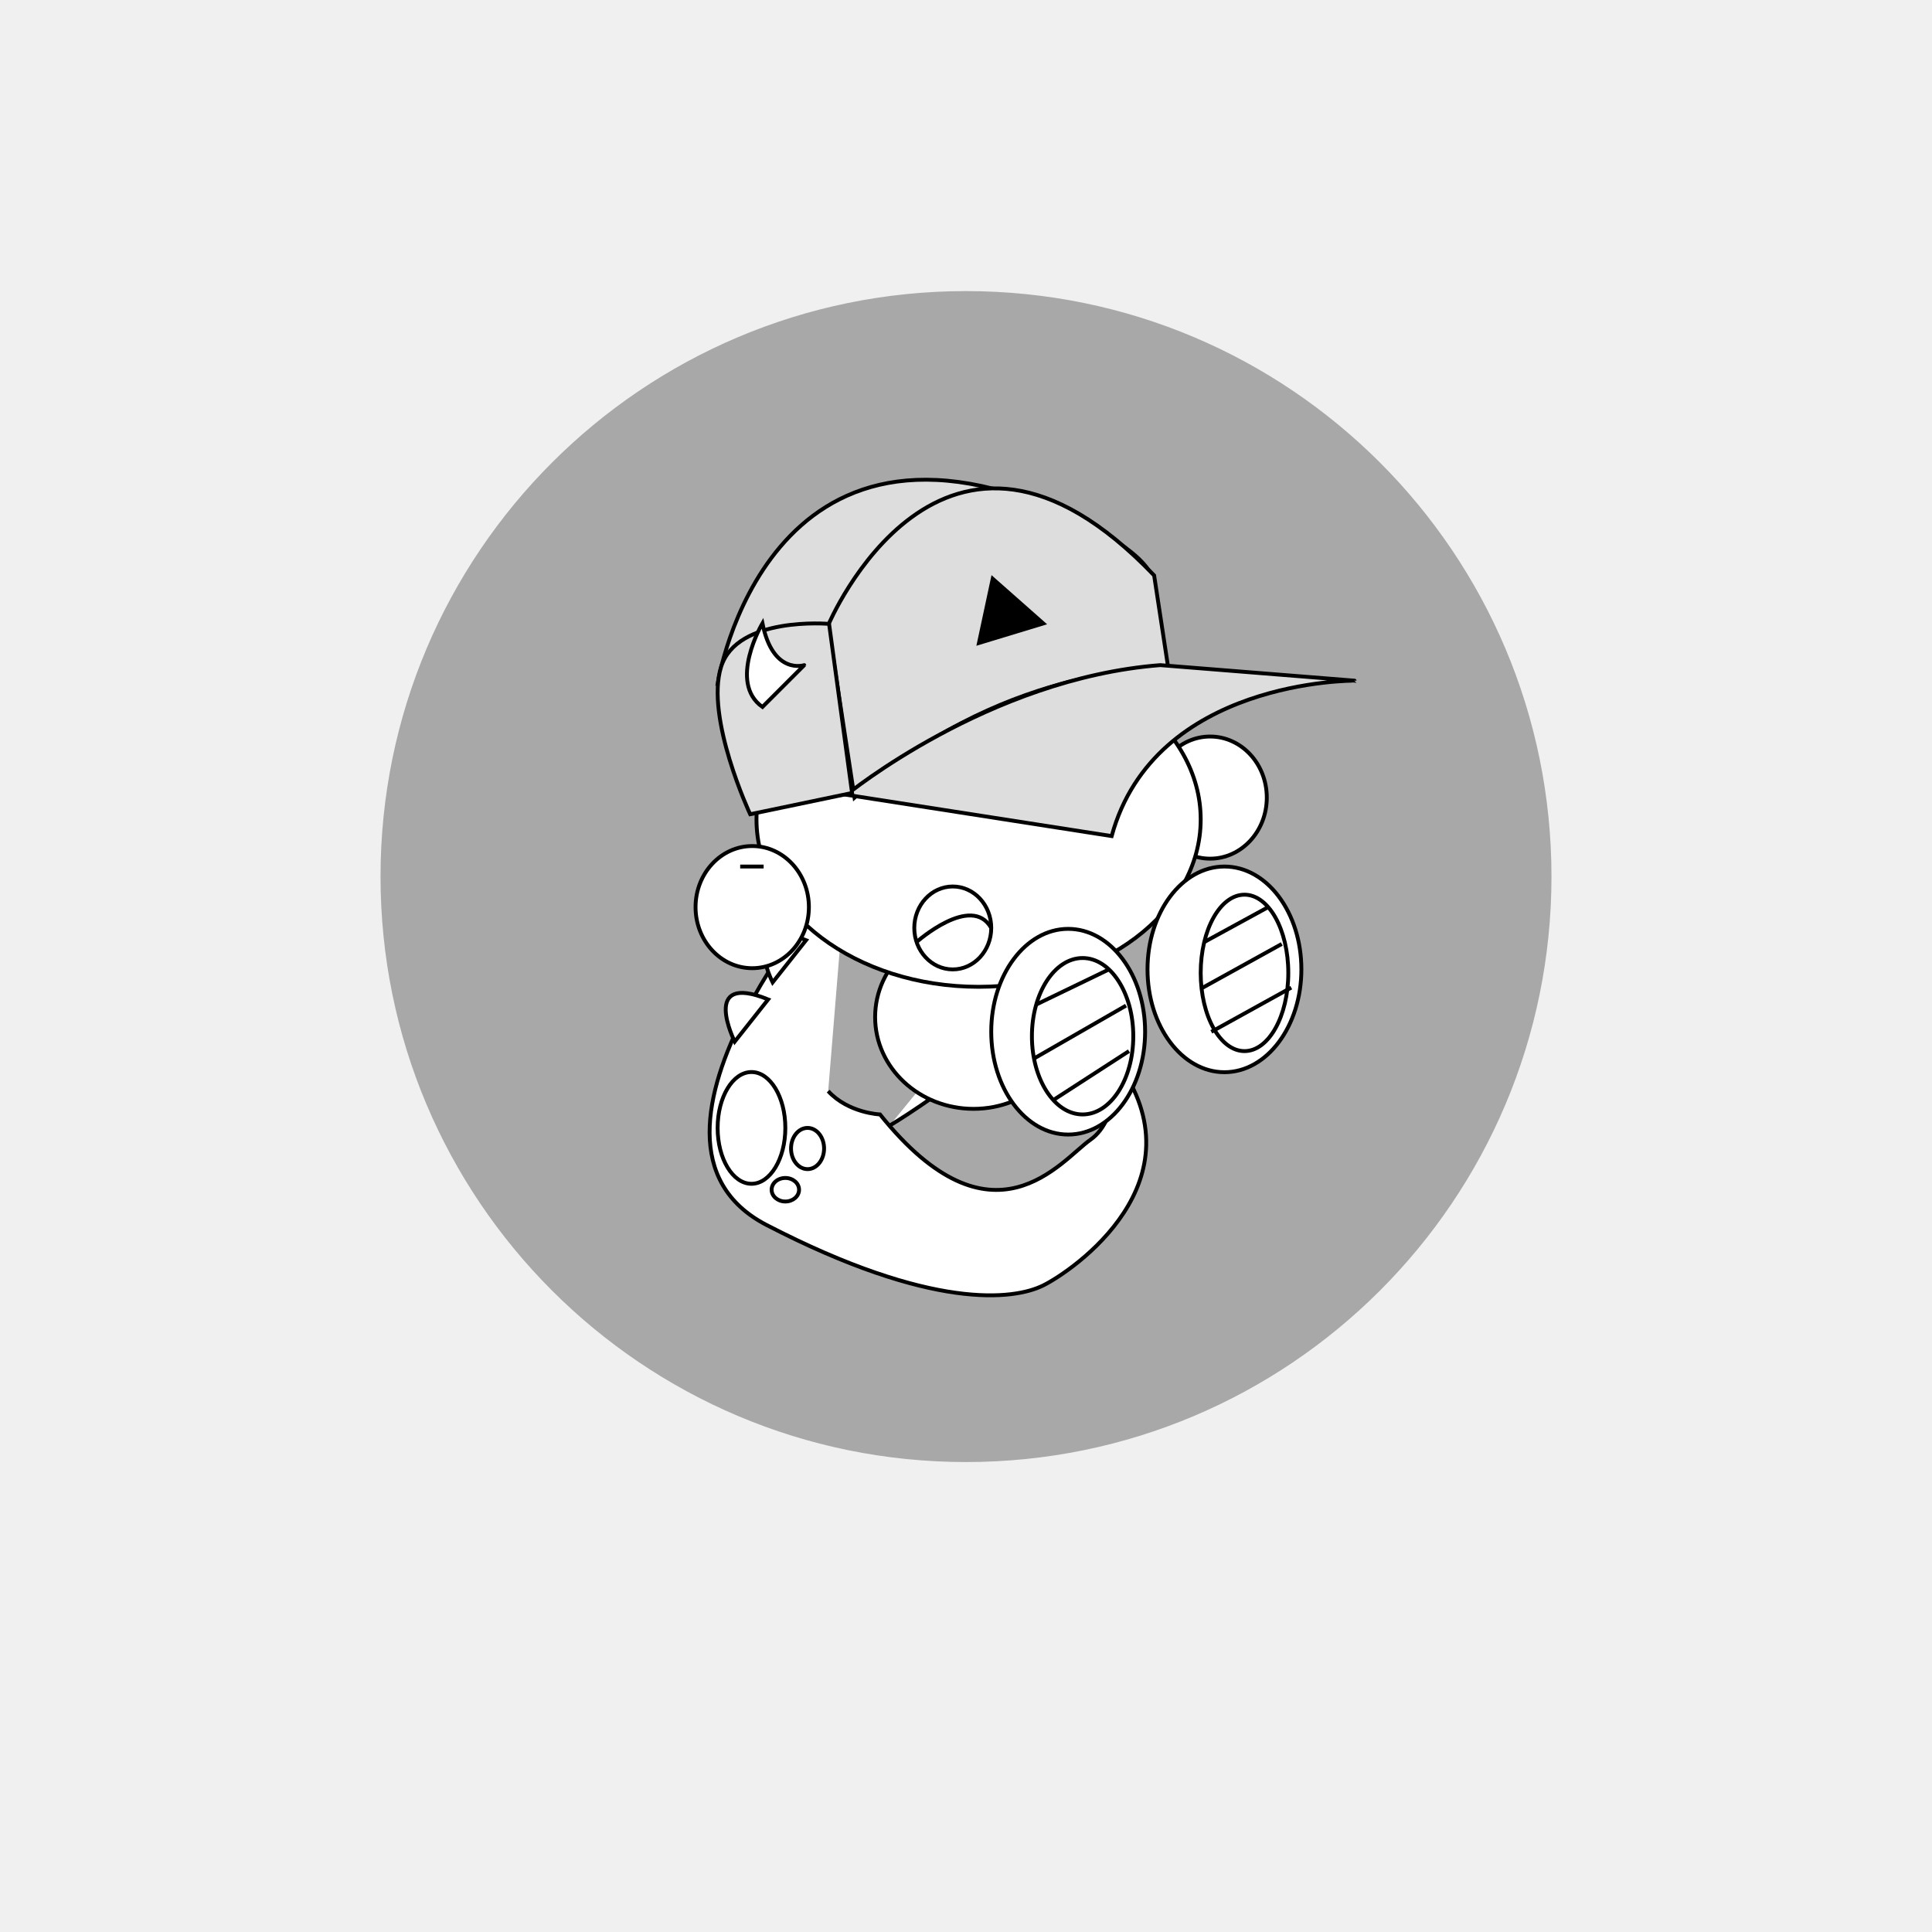
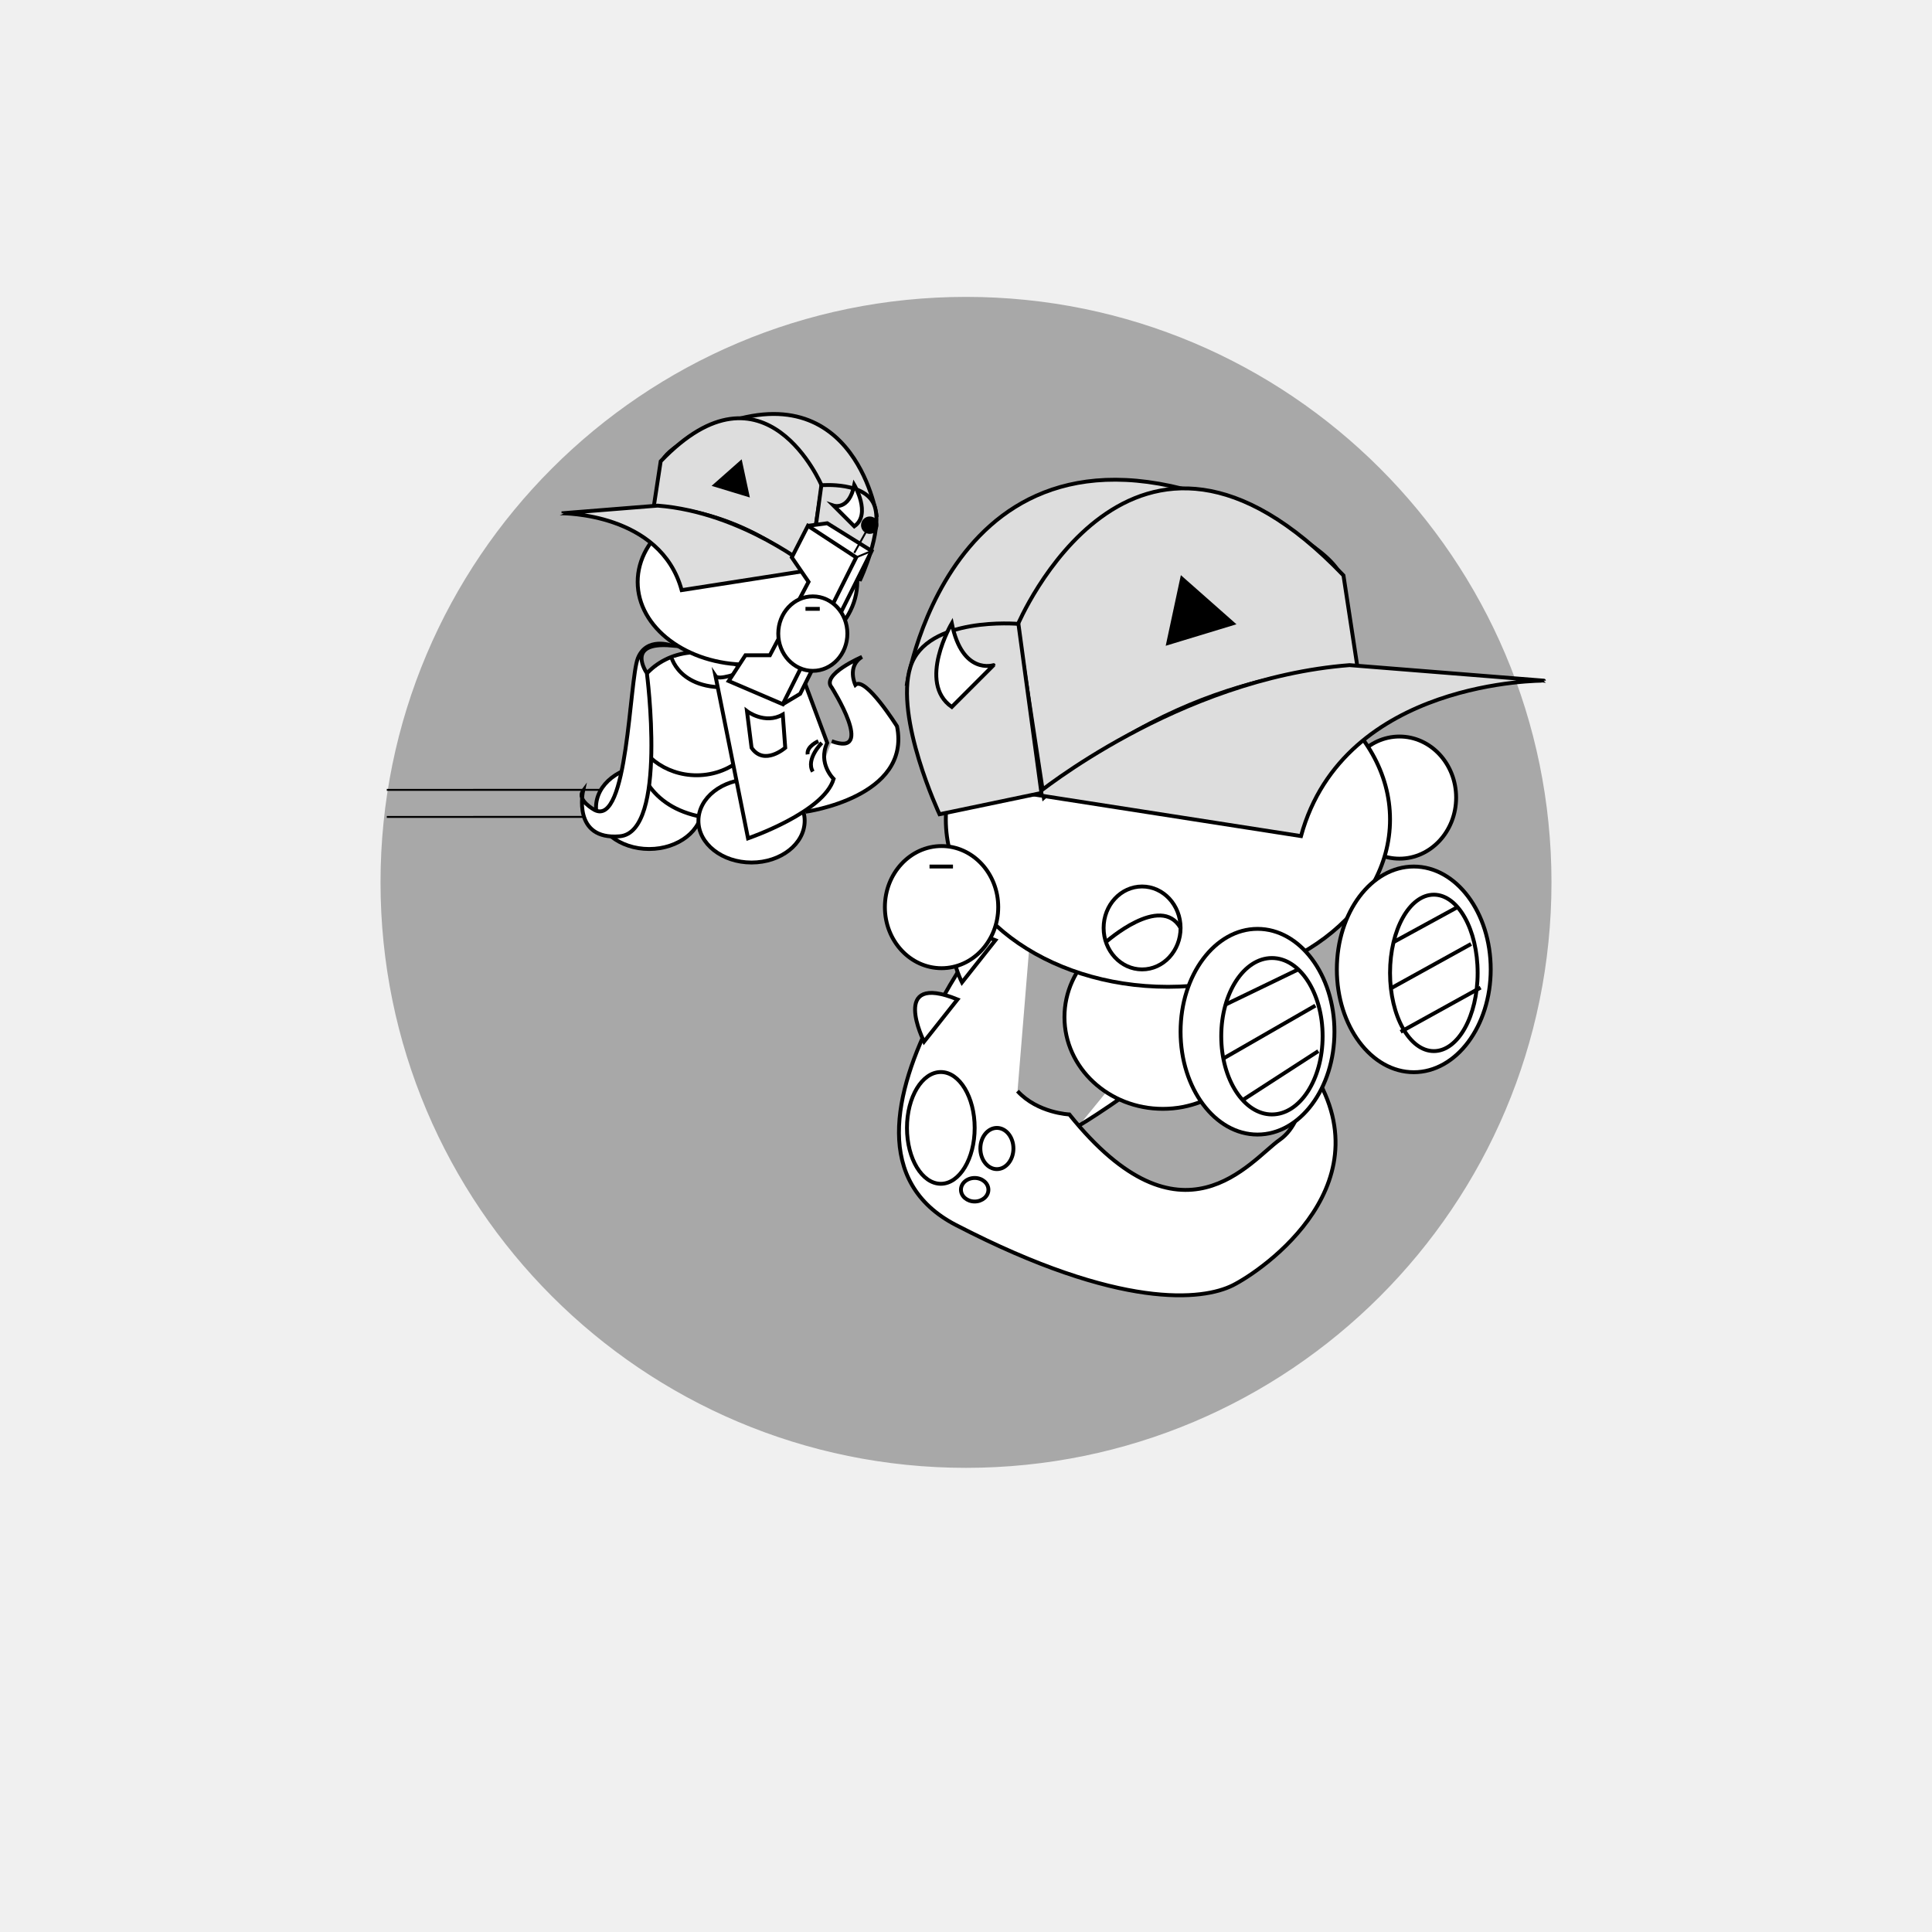
- <svg xmlns="http://www.w3.org/2000/svg" version="1.1" id="Layer_2" x="0px" y="0px" viewBox="0 0 1000 1000" style="enable-background:new 0 0 1000 1000;" xml:space="preserve">
-   <style type="text/css">
- 
- 	.st0{fill:#FFFFFF;stroke:#000000;stroke-miterlimit:10;}
- 	.st1{fill:#FFFFFF;stroke:#000000;stroke-width:2;stroke-miterlimit:10;}
- 	.st2{display:none;fill:#FFFFFF;stroke:#000000;stroke-miterlimit:10;}
- 	.st3{fill:#484FAA;stroke:#FFFFFF;stroke-width:5;stroke-miterlimit:10;}
- 	.st4{display:inline;fill:none;stroke:#000000;stroke-width:9;stroke-miterlimit:10;}
- 	.st5{display:inline;fill:#7F9E3D;stroke:#000000;stroke-width:3;stroke-miterlimit:10;}
- 	.st6{display:none;fill:#FFFFFF;stroke:#000000;stroke-width:3;stroke-miterlimit:10;}
- 	.st7{display:inline;fill:none;stroke:#000000;stroke-width:4;stroke-miterlimit:10;}
- 	.st8{display:inline;fill:#FFFFFF;stroke:#000000;stroke-width:5;stroke-miterlimit:10;}
- 	.st9{opacity:0.3;stroke:#000000;stroke-miterlimit:10;enable-background:new    ;}
- 	.st10{display:inline;fill:#CACAEF;stroke:#000000;stroke-miterlimit:10;}
- 	.st11{font-family:'MyriadPro-Regular';}
- 	.st12{display:none;fill:#FFFFFF;stroke:#000000;stroke-width:2;stroke-miterlimit:10;}
- 	.st13{display:inline;fill:none;stroke:#000000;stroke-width:3;stroke-miterlimit:10;}
- 	.st14{display:none;enable-background:new    ;}
- 	.st15{display:inline;fill:#FFFFFF;stroke:#000000;stroke-width:4;stroke-miterlimit:10;}
- 	.st16{fill:none;stroke:#000000;stroke-width:3;stroke-miterlimit:10;}
- 	.st17{display:inline;}
- 	.st18{display:none;opacity:0.3;stroke:#000000;stroke-miterlimit:10;enable-background:new    ;}
- 	.st19{display:none;fill:#7F9E3D;stroke:#000000;stroke-width:3;stroke-miterlimit:10;}
- 	.st20{display:inline;fill:#FFFFFF;stroke:#000000;stroke-width:3;stroke-miterlimit:10;}
- 	.st21{display:none;fill:#E4E4EF;stroke:#000000;stroke-width:2;stroke-miterlimit:10;}
- 	.st22{fill:none;stroke:#000000;stroke-width:2;stroke-miterlimit:10;}
- 	.st23{font-size:72;}
- 	.st24{fill:#DDDDDD;stroke:#000000;stroke-width:2;stroke-miterlimit:10;}
- 	.st25{display:none;}
- 	.st26{fill:#FFFFFF;stroke:#000000;stroke-width:3;stroke-miterlimit:10;}
- 	.st27{display:none;fill:#FF0000;stroke:#000000;stroke-miterlimit:10;}
- 	.st28{stroke:#000000;stroke-width:2;stroke-miterlimit:10;}
- 
- </style>
-   <circle class="st9" cx="500" cy="453.711" r="302.542" />
-   <circle class="st18" cx="500" cy="456.711" r="302.542" />
-   <g id="Layer_x5F_1" class="st25">
-     <path class="st15" d="M444.525,594.475c0,6.627-5.373,12-12,12H331.102c-6.627,0-12-5.373-12-12V348.983c0-6.627,5.373-12,12-12   h101.424c6.627,0,12,5.373,12,12L444.525,594.475L444.525,594.475z" />
-     <path class="st15" d="M656.459,594.475c0,6.627-5.37,12-12,12H543.034c-6.627,0-12-5.373-12-12V348.983c0-6.627,5.373-12,12-12   h101.425c6.63,0,12,5.373,12,12V594.475z" />
-     <path class="st15" d="M569.949,515.729c0,6.627-5.373,12-12,12H456.525c-6.627,0-12-5.373-12-12V270.237c0-6.627,5.373-12,12-12   h101.424c6.627,0,12,5.373,12,12V515.729z" />
-     <path class="st8" d="M723.729,521.115c0,13.262-10.744,24-24,24H300.271c-13.255,0-24-10.738-24-24V318.272   c0-13.254,10.745-24,24-24h399.457c13.256,0,24,10.746,24,24L723.729,521.115L723.729,521.115z" />
-     <path class="st20" d="M686.174,483.658c0,13.262-10.744,24-24,24H333.898c-13.255,0-24-10.738-24-24V350.308   c0-13.254,10.745-24,24-24h328.272c13.256,0,24,10.746,24,24L686.174,483.658L686.174,483.658z" />
-     <path id="vecmap" class="st4" d="M348.052,427.712c0,31.853,20.468,57.628,45.763,57.628" />
-     <path id="vecmap_1_" class="st7" d="M584.477,549.115c0,44.973,39.42,81.355,88.135,81.355" />
-     <path id="vecmap_2_" class="st7" d="M412.609,545.115c0,44.973-39.42,81.355-88.135,81.355" />
-     <g class="st17">
-       <line id="vecmap_3_" class="st16" x1="317.407" y1="356.645" x2="678.427" y2="356.645" />
+ <svg xmlns="http://www.w3.org/2000/svg" version="1.1" id="Layer_2" x="0px" y="0px" viewBox="0 0 1000 1000" enable-background="new 0 0 1000 1000" xml:space="preserve">
+   <circle display="none" opacity="0.3" stroke="#000000" stroke-miterlimit="10" enable-background="new    " cx="500" cy="453.711" r="302.542" />
+   <circle opacity="0.3" stroke="#000000" stroke-miterlimit="10" enable-background="new    " cx="500" cy="456.711" r="302.542" />
+   <g id="Layer_x5F_1" display="none">
+     <path display="inline" fill="#FFFFFF" stroke="#000000" stroke-width="4" stroke-miterlimit="10" d="M444.525,594.475   c0,6.627-5.373,12-12,12H331.102c-6.627,0-12-5.373-12-12V348.983c0-6.627,5.373-12,12-12h101.424c6.627,0,12,5.373,12,12   L444.525,594.475L444.525,594.475z" />
+     <path display="inline" fill="#FFFFFF" stroke="#000000" stroke-width="4" stroke-miterlimit="10" d="M656.459,594.475   c0,6.627-5.369,12-12,12H543.034c-6.627,0-12-5.373-12-12V348.983c0-6.627,5.373-12,12-12h101.425c6.631,0,12,5.373,12,12V594.475z   " />
+     <path display="inline" fill="#FFFFFF" stroke="#000000" stroke-width="4" stroke-miterlimit="10" d="M569.949,515.729   c0,6.627-5.373,12-12,12H456.525c-6.627,0-12-5.373-12-12V270.237c0-6.627,5.373-12,12-12h101.424c6.627,0,12,5.373,12,12V515.729z   " />
+     <path display="inline" fill="#FFFFFF" stroke="#000000" stroke-width="5" stroke-miterlimit="10" d="M723.729,521.115   c0,13.263-10.744,24-24,24H300.271c-13.255,0-24-10.737-24-24V318.272c0-13.254,10.745-24,24-24h399.457c13.256,0,24,10.746,24,24   L723.729,521.115L723.729,521.115z" />
+     <path display="inline" fill="#FFFFFF" stroke="#000000" stroke-width="3" stroke-miterlimit="10" d="M686.175,483.657   c0,13.263-10.744,24-24,24H333.898c-13.255,0-24-10.737-24-24v-133.35c0-13.254,10.745-24,24-24h328.272c13.256,0,24,10.746,24,24   L686.175,483.657L686.175,483.657z" />
+     <path id="vecmap" display="inline" fill="none" stroke="#000000" stroke-width="9" stroke-miterlimit="10" d="M348.052,427.712   c0,31.853,20.468,57.628,45.763,57.628" />
+     <path id="vecmap_1_" display="inline" fill="none" stroke="#000000" stroke-width="4" stroke-miterlimit="10" d="M584.477,549.115   c0,44.974,39.42,81.355,88.135,81.355" />
+     <path id="vecmap_2_" display="inline" fill="none" stroke="#000000" stroke-width="4" stroke-miterlimit="10" d="M412.609,545.115   c0,44.974-39.42,81.355-88.135,81.355" />
+     <g display="inline">
+       <line id="vecmap_3_" fill="none" stroke="#000000" stroke-width="3" stroke-miterlimit="10" x1="317.407" y1="356.645" x2="678.427" y2="356.645" />
    </g>
-     <g class="st17">
-       <line id="vecmap_4_" class="st16" x1="368.543" y1="365.119" x2="368.543" y2="497.322" />
+     <g display="inline">
+       <line id="vecmap_4_" fill="none" stroke="#000000" stroke-width="3" stroke-miterlimit="10" x1="368.543" y1="365.119" x2="368.543" y2="497.322" />
    </g>
-     <g class="st17">
-       <line id="vecmap_5_" class="st16" x1="637.716" y1="365.119" x2="637.716" y2="497.322" />
+     <g display="inline">
+       <line id="vecmap_5_" fill="none" stroke="#000000" stroke-width="3" stroke-miterlimit="10" x1="637.717" y1="365.119" x2="637.717" y2="497.322" />
    </g>
-     <g class="st17">
-       <rect id="vecmaprec" x="317.407" y="385.323" class="st26" width="355.205" height="80" />
+     <g display="inline">
+       <rect id="vecmaprec" x="317.407" y="385.323" fill="#FFFFFF" stroke="#000000" stroke-width="3" stroke-miterlimit="10" width="355.205" height="80" />
    </g>
-     <g class="st17">
-       <line class="st16" x1="317.407" y1="465.323" x2="672.611" y2="465.323" />
+     <g display="inline">
+       <line fill="none" stroke="#000000" stroke-width="3" stroke-miterlimit="10" x1="317.407" y1="465.323" x2="672.611" y2="465.323" />
    </g>
  </g>
-   <text transform="matrix(1 0 0 1 461.9832 703.8977)" class="st14 st11 st23">3X</text>
-   <path class="st0" d="M620.219,343.602" />
-   <path class="st21" d="M383.593,609.328c0,0,41.716-44.212,15.288,15.769" />
-   <path class="st19" d="M464.223,276.828c0,0-78.911-29.714-127.529,42.813" />
-   <g id="Leaf_3_1_" class="st25">
-     <path class="st5" d="M470.5,276.5c0,0-98,22-99,126" />
-     <path class="st5" d="M371.473,402.48c100.821-25.536,99.053-125.959,99.053-125.959" />
-     <path class="st13" d="M470.5,276.5c0,0-103.911,121.786-97.996,125.829" />
-     <polyline class="st10" points="391.166,395.17 400.166,380.504 400.166,391.837  " />
-     <polyline class="st10" points="414.49,383.839 414.49,369.17 417.834,374.837 421.381,365.837 426.523,374.682  " />
-     <polyline class="st10" points="433.984,369.807 434.638,346.091 439.851,363.159  " />
-     <polyline class="st10" points="447.577,352.719 445.5,344.75 451.209,347.93  " />
-     <polyline class="st10" points="455.527,340.22 449.293,317.328 459.22,332.157  " />
-     <polyline class="st10" points="411.372,307.083 408.569,330.642 404.927,313.172  " />
-     <polyline class="st10" points="387.261,336.962 390.177,360.507 382.459,344.416  " />
-     <polyline class="st10" points="439.556,287.176 438.177,295.293 434.279,290.05  " />
+   <text transform="matrix(1 0 0 1 461.9832 703.8977)" display="none" enable-background="new    " font-family="'MyriadPro-Regular'" font-size="72">3X</text>
+   <path fill="#FFFFFF" stroke="#000000" stroke-miterlimit="10" d="M620.219,343.602" />
+   <path display="none" fill="#E4E4EF" stroke="#000000" stroke-width="2" stroke-miterlimit="10" d="M383.594,609.327  c0,0,41.716-44.212,15.288,15.77" />
+   <path display="none" fill="#7F9E3D" stroke="#000000" stroke-width="3" stroke-miterlimit="10" d="M464.223,276.828  c0,0-78.911-29.715-127.529,42.813" />
+   <g id="Leaf_3_1_" display="none">
+     <path display="inline" fill="#7F9E3D" stroke="#000000" stroke-width="3" stroke-miterlimit="10" d="M470.5,276.5c0,0-98,22-99,126   " />
+     <path display="inline" fill="#7F9E3D" stroke="#000000" stroke-width="3" stroke-miterlimit="10" d="M371.473,402.48   c100.821-25.536,99.053-125.959,99.053-125.959" />
+     <path display="inline" fill="none" stroke="#000000" stroke-width="3" stroke-miterlimit="10" d="M470.5,276.5   c0,0-103.91,121.786-97.995,125.829" />
+     <polyline display="inline" fill="#CACAEF" stroke="#000000" stroke-miterlimit="10" points="391.166,395.17 400.166,380.504    400.166,391.837  " />
+     <polyline display="inline" fill="#CACAEF" stroke="#000000" stroke-miterlimit="10" points="414.49,383.839 414.49,369.17    417.834,374.837 421.382,365.837 426.523,374.682  " />
+     <polyline display="inline" fill="#CACAEF" stroke="#000000" stroke-miterlimit="10" points="433.984,369.807 434.638,346.091    439.851,363.159  " />
+     <polyline display="inline" fill="#CACAEF" stroke="#000000" stroke-miterlimit="10" points="447.577,352.719 445.5,344.75    451.209,347.93  " />
+     <polyline display="inline" fill="#CACAEF" stroke="#000000" stroke-miterlimit="10" points="455.527,340.22 449.293,317.328    459.22,332.156  " />
+     <polyline display="inline" fill="#CACAEF" stroke="#000000" stroke-miterlimit="10" points="411.372,307.083 408.569,330.642    404.927,313.172  " />
+     <polyline display="inline" fill="#CACAEF" stroke="#000000" stroke-miterlimit="10" points="387.261,336.962 390.177,360.507    382.459,344.416  " />
+     <polyline display="inline" fill="#CACAEF" stroke="#000000" stroke-miterlimit="10" points="439.556,287.176 438.177,295.293    434.279,290.05  " />
  </g>
-   <path class="st3" d="M197.474,456.711" />
+   <path fill="#484FAA" stroke="#FFFFFF" stroke-width="5" stroke-miterlimit="10" d="M197.474,456.711" />
  <g id="Layer_1_3_">
-     <g class="st25">
-       <path class="st17" d="M338.168,273.178h3.62v51.345h-3.62V273.178z" />
+     <g display="none">
+       <path display="inline" d="M436.168,273.178h3.62v51.345h-3.62V273.178z" />
    </g>
-     <path class="st1" d="M460.369,582.679c0,0,107.626-63.632,92.517-113.151" />
-     <rect x="278.743" y="243.432" class="st6" width="452.381" height="347.419" />
+     <path fill="#FFFFFF" stroke="#000000" stroke-width="2" stroke-miterlimit="10" d="M558.369,582.679   c0,0,107.626-63.632,92.518-113.151" />
+     <rect x="376.743" y="243.432" display="none" fill="#FFFFFF" stroke="#000000" stroke-width="3" stroke-miterlimit="10" width="452.382" height="347.419" />
    <div class="typewriter">
      <text transform="matrix(1 0 0 1 264.0769 578.5002)" font-family="'Montserrat-Regular'" font-size="72" startOffset="0">
			www.???.com</text>
    </div>
-     <ellipse class="st2" cx="578.05" cy="198.303" rx="49.856" ry="44.796" />
+     <ellipse display="none" fill="#FFFFFF" stroke="#000000" stroke-miterlimit="10" cx="676.051" cy="198.303" rx="49.855" ry="44.796" />
    <g id="Layer_4_2_">
-       <ellipse class="st1" cx="626.358" cy="412.832" rx="29.331" ry="31.608" />
+       <ellipse fill="#FFFFFF" stroke="#000000" stroke-width="2" stroke-miterlimit="10" cx="724.358" cy="412.832" rx="29.331" ry="31.608" />
    </g>
-     <path class="st2" d="M540.741,230.524c0,0,23.185,27.593,16.606-2.778C557.347,227.746,555.008,224.95,540.741,230.524z" />
-     <path class="st27" d="M611.676,170.876c4.834,0,8.752,9.38,8.752,20.952c0,11.571-3.918,20.951-8.752,20.951   c-4.829,0-8.747-9.38-8.747-20.951C602.928,180.256,606.846,170.876,611.676,170.876z" />
-     <polygon class="st12" points="528.84,229.703 517.824,243.286 532.91,254.068 539.963,249.028 537.356,233.42  " />
-     <path class="st2" d="M526.086,257.729c0,0-5.975,3.81,0,14.475c5.975,10.667,31.938,0,31.938,0l9.848-19.808l8.321,19.808   l9.061-0.761l-9.061-31.236c0,0-6.684-10.667-18.169,0c-11.485,10.666-20.626,15.999-20.626,15.999L526.086,257.729z" />
-     <path class="st1" d="M438.169,448.515c0,0-126.666,141.386-41.337,185.573c85.329,44.189,127.852,38.856,143.158,31.238   c15.309-7.618,83.037-53.95,38.164-115.806c0,0,1.525,29.715-13.713,40.381c-15.237,10.665-50.594,59.59-108.946-13.066   c0,0-16.336-0.646-26.833-12.074" />
-     <path class="st2" d="M526.086,244.778l-5.221,26.665c0,0,23.006-7.221,23.577-19.992" />
-     <path class="st24" d="M371.453,353.906c0,0,25.151-160.597,184.078-85.71C714.456,343.079,371.453,353.906,371.453,353.906z" />
-     <path class="st1" d="M503.908,478.956c28.134,0,50.944,21.265,50.944,47.495c0,26.227-22.811,47.491-50.944,47.491   c-28.137,0-50.947-21.265-50.947-47.491C452.961,500.221,475.771,478.956,503.908,478.956z" />
-     <path class="st1" d="M621.476,424.155c0,47.834-51.467,86.613-114.961,86.613c-63.49,0-114.962-38.778-114.962-86.613   c0-47.835,51.473-86.61,114.962-86.61C570.01,337.543,621.476,376.32,621.476,424.155z" />
-     <path class="st24" d="M442.285,412.834l-13.623-89.25c0,0,58.972-140.428,168.711-25.754l7.307,47.889   c0,0-81.328-2.413-156.65,62.056C446.109,409.417,444.193,411.102,442.285,412.834z" />
-     <path class="st24" d="M575.395,432.756l-137.227-21.375c0,0,73.579-60.235,162.396-67.113l100.559,8.04   C701.123,352.307,597.613,351.402,575.395,432.756z" />
-     <path class="st24" d="M429.132,322.929c0,0-47.587-4.173-55.892,22.222c-8.305,26.394,15.047,76.297,15.047,76.297l52.744-11.014   L429.132,322.929z" />
-     <polygon class="st28" points="513.828,299.575 506.705,332.806 539.99,322.689  " />
-     <path class="st1" d="M394.639,322.616c0,0-18.044,30.675,0,43.305l21.652-21.653C416.291,344.267,400.052,349.68,394.639,322.616z" />
-     <path class="st12" d="M462.222,510.768c0,0,57.959,31.415,57.995-7.197" />
-     <path class="st12" d="M465.381,534.01c0,0,40.324,18.196,54.836-7.907" />
-     <path class="st12" d="M477.101,552.42c0,0,42.354,12.777,53.334-14.998" />
-     <ellipse class="st1" cx="493.147" cy="480.304" rx="19.916" ry="21.461" />
-     <ellipse class="st1" cx="633.771" cy="501.744" rx="39.822" ry="53.229" />
-     <ellipse class="st1" cx="552.885" cy="534.01" rx="39.823" ry="53.23" />
-     <path class="st2" d="M560.841,263.823c0,0-8.59,9.143-25.35,0c0,0-4.036,3.469-10.613-5.883l1.208-13.162" />
-     <polygon class="st6" points="278.743,243.432 462.471,141.266 816.97,141.266 731.124,243.432  " />
-     <polygon class="st6" points="731.124,590.848 731.124,243.432 816.97,141.266 816.97,436.366  " />
-     <ellipse class="st1" cx="560.351" cy="536.353" rx="26.236" ry="40.482" />
-     <ellipse class="st1" cx="644.151" cy="503.57" rx="22.672" ry="40.481" />
-     <path class="st1" d="M474.411,487.603c0,0,28.341-25.265,38.652-7.298" />
-     <line class="st22" x1="536.368" y1="519.943" x2="573.988" y2="501.765" />
-     <line class="st22" x1="535.155" y1="547.903" x2="582.822" y2="520.498" />
-     <line class="st22" x1="545.191" y1="569.381" x2="584.345" y2="544.051" />
-     <line class="st22" x1="626.973" y1="534.071" x2="668.345" y2="511.188" />
-     <line class="st22" x1="623.31" y1="487.603" x2="656.41" y2="469.528" />
-     <path class="st26" d="M664.988,487.603" />
-     <path class="st26" d="M623.31,515.009" />
-     <path class="st26" d="M653.65,510.854" />
-     <path class="st26" d="M626.984,430.857" />
-     <line class="st22" x1="622.054" y1="511.477" x2="663.429" y2="488.597" />
-     <path class="st1" d="M388.967,554.884c9.677,0,17.523,12.948,17.523,28.922c0,15.97-7.846,28.922-17.523,28.922   c-9.679,0-17.523-12.952-17.523-28.922C371.443,567.832,379.288,554.884,388.967,554.884z" />
-     <ellipse class="st1" cx="417.99" cy="594.472" rx="8.554" ry="10.667" />
-     <ellipse class="st1" cx="406.49" cy="615.805" rx="7.103" ry="6.095" />
-     <path class="st1" d="M380.289,539.154c0,0-18.184-36.244,17.317-21.858L380.289,539.154z" />
-     <path class="st1" d="M399.911,508.49c0,0-18.181-36.242,17.317-21.858L399.911,508.49z" />
-     <polygon class="st12" points="233.031,108.404 327.502,85.547 347.311,280.585  " />
-     <polygon class="st12" points="504.416,4.989 606.259,32.915 466.478,280.585  " />
-     <polygon class="st12" points="670.127,114.807 734.217,166.551 612.97,280.585  " />
-     <path class="st12" d="M355.454,287.943c8.835,0,15.999,5.89,15.999,13.16c0,7.266-7.163,13.157-15.999,13.157   c-8.837,0-15.999-5.891-15.999-13.157C339.455,293.833,346.617,287.943,355.454,287.943z" />
-     <path class="st12" d="M460.369,287.943c8.835,0,15.999,5.89,15.999,13.16c0,7.266-7.163,13.157-15.999,13.157   c-8.837,0-16-5.891-16-13.157C444.369,293.833,451.532,287.943,460.369,287.943z" />
-     <ellipse class="st12" cx="602.394" cy="298.815" rx="16" ry="13.158" />
+     <path display="none" fill="#FFFFFF" stroke="#000000" stroke-miterlimit="10" d="M638.741,230.524c0,0,23.186,27.594,16.606-2.777   C655.347,227.746,653.009,224.95,638.741,230.524z" />
+     <path display="none" fill="#FF0000" stroke="#000000" stroke-miterlimit="10" d="M709.677,170.876c4.834,0,8.752,9.38,8.752,20.952   c0,11.57-3.918,20.95-8.752,20.95c-4.829,0-8.747-9.38-8.747-20.95C700.928,180.256,704.846,170.876,709.677,170.876z" />
+     <polygon display="none" fill="#FFFFFF" stroke="#000000" stroke-width="2" stroke-miterlimit="10" points="626.841,229.703    615.824,243.286 630.91,254.068 637.964,249.028 635.356,233.42  " />
+     <path display="none" fill="#FFFFFF" stroke="#000000" stroke-miterlimit="10" d="M624.087,257.729c0,0-5.976,3.811,0,14.476   c5.975,10.667,31.938,0,31.938,0l9.848-19.809l8.321,19.809l9.062-0.762l-9.062-31.235c0,0-6.684-10.667-18.169,0   c-11.485,10.666-20.626,15.999-20.626,15.999L624.087,257.729z" />
+     <path fill="#FFFFFF" stroke="#000000" stroke-width="2" stroke-miterlimit="10" d="M536.17,448.515   c0,0-126.666,141.386-41.338,185.573c85.329,44.188,127.853,38.855,143.158,31.237c15.31-7.618,83.037-53.95,38.164-115.806   c0,0,1.525,29.715-13.713,40.381c-15.237,10.665-50.594,59.59-108.946-13.065c0,0-16.336-0.646-26.833-12.074" />
+     <path display="none" fill="#FFFFFF" stroke="#000000" stroke-miterlimit="10" d="M624.087,244.778l-5.222,26.665   c0,0,23.006-7.221,23.577-19.991" />
+     <path fill="#FFFFFF" stroke="#000000" stroke-width="2" stroke-miterlimit="10" d="M601.908,478.955   c28.135,0,50.944,21.266,50.944,47.495c0,26.228-22.812,47.491-50.944,47.491c-28.137,0-50.946-21.265-50.946-47.491   C550.962,500.221,573.771,478.955,601.908,478.955z" />
+     <g>
+       <path fill="#DDDDDD" stroke="#000000" stroke-width="2" stroke-miterlimit="10" d="M469.453,353.906    c0,0,25.151-160.597,184.078-85.71C812.456,343.079,469.453,353.906,469.453,353.906z" />
+       <path fill="#FFFFFF" stroke="#000000" stroke-width="2" stroke-miterlimit="10" d="M719.476,424.155    c0,47.834-51.467,86.613-114.961,86.613c-63.49,0-114.962-38.778-114.962-86.613s51.473-86.609,114.962-86.609    C668.01,337.543,719.476,376.32,719.476,424.155z" />
+       <path fill="#DDDDDD" stroke="#000000" stroke-width="2" stroke-miterlimit="10" d="M540.285,412.834l-13.623-89.25    c0,0,58.973-140.429,168.711-25.754l7.308,47.889c0,0-81.328-2.413-156.65,62.056    C544.109,409.417,542.193,411.102,540.285,412.834z" />
+       <path fill="#DDDDDD" stroke="#000000" stroke-width="2" stroke-miterlimit="10" d="M673.395,432.756l-137.227-21.375    c0,0,73.579-60.235,162.396-67.113l100.559,8.04C799.123,352.307,695.613,351.402,673.395,432.756z" />
+       <path fill="#DDDDDD" stroke="#000000" stroke-width="2" stroke-miterlimit="10" d="M527.133,322.929    c0,0-47.587-4.173-55.893,22.222c-8.305,26.395,15.047,76.297,15.047,76.297l52.744-11.014L527.133,322.929z" />
+       <polygon stroke="#000000" stroke-width="2" stroke-miterlimit="10" points="611.828,299.575 604.705,332.806 637.99,322.689   " />
+       <path fill="#FFFFFF" stroke="#000000" stroke-width="2" stroke-miterlimit="10" d="M492.639,322.615c0,0-18.044,30.676,0,43.306    l21.651-21.653C514.291,344.267,498.052,349.68,492.639,322.615z" />
+     </g>
+     <path display="none" fill="#FFFFFF" stroke="#000000" stroke-width="2" stroke-miterlimit="10" d="M560.222,510.768   c0,0,57.959,31.415,57.995-7.197" />
+     <path display="none" fill="#FFFFFF" stroke="#000000" stroke-width="2" stroke-miterlimit="10" d="M563.382,534.01   c0,0,40.323,18.195,54.836-7.907" />
+     <path display="none" fill="#FFFFFF" stroke="#000000" stroke-width="2" stroke-miterlimit="10" d="M575.101,552.42   c0,0,42.354,12.776,53.334-14.998" />
+     <ellipse fill="#FFFFFF" stroke="#000000" stroke-width="2" stroke-miterlimit="10" cx="591.147" cy="480.304" rx="19.916" ry="21.461" />
+     <ellipse fill="#FFFFFF" stroke="#000000" stroke-width="2" stroke-miterlimit="10" cx="731.771" cy="501.744" rx="39.822" ry="53.229" />
+     <ellipse fill="#FFFFFF" stroke="#000000" stroke-width="2" stroke-miterlimit="10" cx="650.885" cy="534.01" rx="39.823" ry="53.23" />
+     <path display="none" fill="#FFFFFF" stroke="#000000" stroke-miterlimit="10" d="M658.842,263.823c0,0-8.59,9.144-25.351,0   c0,0-4.036,3.47-10.612-5.883l1.208-13.162" />
+     <polygon display="none" fill="#FFFFFF" stroke="#000000" stroke-width="3" stroke-miterlimit="10" points="376.743,243.432    560.471,141.266 914.97,141.266 829.125,243.432  " />
+     <polygon display="none" fill="#FFFFFF" stroke="#000000" stroke-width="3" stroke-miterlimit="10" points="829.125,590.848    829.125,243.432 914.97,141.266 914.97,436.365  " />
+     <ellipse fill="#FFFFFF" stroke="#000000" stroke-width="2" stroke-miterlimit="10" cx="658.351" cy="536.353" rx="26.236" ry="40.482" />
+     <ellipse fill="#FFFFFF" stroke="#000000" stroke-width="2" stroke-miterlimit="10" cx="742.151" cy="503.57" rx="22.672" ry="40.481" />
+     <path fill="#FFFFFF" stroke="#000000" stroke-width="2" stroke-miterlimit="10" d="M572.411,487.603   c0,0,28.342-25.265,38.652-7.298" />
+     <line fill="none" stroke="#000000" stroke-width="2" stroke-miterlimit="10" x1="634.368" y1="519.943" x2="671.988" y2="501.765" />
+     <line fill="none" stroke="#000000" stroke-width="2" stroke-miterlimit="10" x1="633.155" y1="547.903" x2="680.822" y2="520.497" />
+     <line fill="none" stroke="#000000" stroke-width="2" stroke-miterlimit="10" x1="643.191" y1="569.381" x2="682.345" y2="544.051" />
+     <line fill="none" stroke="#000000" stroke-width="2" stroke-miterlimit="10" x1="724.973" y1="534.071" x2="766.345" y2="511.188" />
+     <line fill="none" stroke="#000000" stroke-width="2" stroke-miterlimit="10" x1="721.31" y1="487.603" x2="754.41" y2="469.528" />
+     <path fill="#FFFFFF" stroke="#000000" stroke-width="3" stroke-miterlimit="10" d="M762.988,487.603" />
+     <path fill="#FFFFFF" stroke="#000000" stroke-width="3" stroke-miterlimit="10" d="M721.31,515.009" />
+     <path fill="#FFFFFF" stroke="#000000" stroke-width="3" stroke-miterlimit="10" d="M751.65,511.854" />
+     <path fill="#FFFFFF" stroke="#000000" stroke-width="3" stroke-miterlimit="10" d="M724.984,430.857" />
+     <line fill="none" stroke="#000000" stroke-width="2" stroke-miterlimit="10" x1="720.054" y1="511.477" x2="761.429" y2="488.597" />
+     <path fill="#FFFFFF" stroke="#000000" stroke-width="2" stroke-miterlimit="10" d="M486.968,554.884   c9.677,0,17.522,12.947,17.522,28.922c0,15.97-7.846,28.922-17.522,28.922c-9.68,0-17.523-12.952-17.523-28.922   C469.443,567.831,477.288,554.884,486.968,554.884z" />
+     <ellipse fill="#FFFFFF" stroke="#000000" stroke-width="2" stroke-miterlimit="10" cx="515.99" cy="594.472" rx="8.555" ry="10.667" />
+     <ellipse fill="#FFFFFF" stroke="#000000" stroke-width="2" stroke-miterlimit="10" cx="504.49" cy="615.805" rx="7.104" ry="6.095" />
+     <path fill="#FFFFFF" stroke="#000000" stroke-width="2" stroke-miterlimit="10" d="M478.289,539.154   c0,0-18.184-36.244,17.317-21.857L478.289,539.154z" />
+     <path fill="#FFFFFF" stroke="#000000" stroke-width="2" stroke-miterlimit="10" d="M497.911,508.49   c0,0-18.181-36.242,17.317-21.857L497.911,508.49z" />
+     <polygon display="none" fill="#FFFFFF" stroke="#000000" stroke-width="2" stroke-miterlimit="10" points="331.031,108.404    425.503,85.547 445.311,280.585  " />
+     <polygon display="none" fill="#FFFFFF" stroke="#000000" stroke-width="2" stroke-miterlimit="10" points="602.416,4.989    704.26,32.915 564.478,280.585  " />
+     <polygon display="none" fill="#FFFFFF" stroke="#000000" stroke-width="2" stroke-miterlimit="10" points="768.128,114.807    832.218,166.551 710.97,280.585  " />
+     <path display="none" fill="#FFFFFF" stroke="#000000" stroke-width="2" stroke-miterlimit="10" d="M453.454,287.943   c8.835,0,15.999,5.891,15.999,13.16c0,7.267-7.162,13.157-15.999,13.157s-15.999-5.891-15.999-13.157   C437.455,293.833,444.617,287.943,453.454,287.943z" />
+     <path display="none" fill="#FFFFFF" stroke="#000000" stroke-width="2" stroke-miterlimit="10" d="M558.369,287.943   c8.835,0,15.999,5.891,15.999,13.16c0,7.267-7.163,13.157-15.999,13.157c-8.837,0-16-5.891-16-13.157   C542.369,293.833,549.532,287.943,558.369,287.943z" />
+     <ellipse display="none" fill="#FFFFFF" stroke="#000000" stroke-width="2" stroke-miterlimit="10" cx="700.394" cy="298.815" rx="16" ry="13.158" />
  </g>
  <g id="Layer_2_1_">
-     <ellipse class="st1" cx="389.347" cy="469.526" rx="29.332" ry="31.609" />
-     <ellipse class="st12" cx="626.984" cy="421.448" rx="29.333" ry="31.608" />
-     <path class="st1" d="M383.118,448.515h12.139H383.118z" />
+     <ellipse fill="#FFFFFF" stroke="#000000" stroke-width="2" stroke-miterlimit="10" cx="487.347" cy="469.526" rx="29.332" ry="31.609" />
+     <ellipse display="none" fill="#FFFFFF" stroke="#000000" stroke-width="2" stroke-miterlimit="10" cx="724.984" cy="421.448" rx="29.333" ry="31.608" />
+     <path fill="#FFFFFF" stroke="#000000" stroke-width="2" stroke-miterlimit="10" d="M481.118,448.515h12.14H481.118z" />
    <g>
-       <path class="st1" d="M334.358,448.515" />
+       <path fill="#FFFFFF" stroke="#000000" stroke-width="2" stroke-miterlimit="10" d="M432.358,448.515" />
+     </g>
+   </g>
+   <g>
+     <line fill="none" stroke="#000000" stroke-miterlimit="10" x1="200.201" y1="408.834" x2="334.358" y2="408.832" />
+     <line fill="none" stroke="#000000" stroke-miterlimit="10" x1="200.201" y1="422.834" x2="334.358" y2="422.832" />
+     <line fill="none" stroke="#000000" stroke-miterlimit="10" x1="334.358" y1="408.832" x2="334.358" y2="422.832" />
+     <line fill="none" stroke="#000000" stroke-miterlimit="10" x1="334.358" y1="408.832" x2="386.62" y2="361.921" />
+     <line fill="none" stroke="#000000" stroke-miterlimit="10" x1="334.358" y1="422.832" x2="386.62" y2="375.921" />
+   </g>
+   <path fill="#FFFFFF" stroke="#000000" stroke-width="2" stroke-miterlimit="10" d="M416.992,420.156c0,0,54.758-7.48,47.299-44.235  c0,0-16.367-26.089-21.58-21.422c0,0-4.545-9.631,3.455-14.482c0,0-21.366,9.149-15.683,15.815c0,0,22.984,36.28,0,27.807" />
+   <ellipse fill="#FFFFFF" stroke="#000000" stroke-width="2" stroke-miterlimit="10" cx="336" cy="417.86" rx="27.5" ry="21.58" />
+   <path fill="#FFFFFF" stroke="#000000" stroke-width="2" stroke-miterlimit="10" d="M402.828,369.834l10.338,49.323  c-98.333,24.323-84.667-49.323-84.667-49.323" />
+   <path fill="#FFFFFF" stroke="#000000" stroke-width="2" stroke-miterlimit="10" d="M360.564,337.626  c18.854,0,34.14,14.251,34.14,31.829c0,17.576-15.287,31.826-34.14,31.826c-16.498,0-30.264-10.91-33.448-25.411  c-0.455-2.072-0.693-4.217-0.693-6.415C326.423,351.877,341.708,337.626,360.564,337.626z" />
+   <ellipse fill="#FFFFFF" stroke="#000000" stroke-width="2" stroke-miterlimit="10" cx="389" cy="424.86" rx="27.5" ry="21.58" />
+   <path fill="#FFFFFF" stroke="#000000" stroke-width="2" stroke-miterlimit="10" d="M347.486,340.05c0,0,5.202,22.209,42.864,13.855" />
+   <g id="Layer_3">
+     <path fill="#FFFFFF" stroke="#000000" stroke-width="2" stroke-miterlimit="10" d="M347.486,379.678" />
+   </g>
+   <path fill="#FFFFFF" stroke="#000000" stroke-width="2" stroke-miterlimit="10" d="M370.336,349.906l16.846,84.011  c0,0,39.285-13.417,44.301-30.75c0,0-8.316-7.974-3.317-18.654l-18-48.256C410.166,336.256,373.506,354.645,370.336,349.906z" />
+   <path fill="#FFFFFF" stroke="#000000" stroke-width="2" stroke-miterlimit="10" d="M425.368,384.512c0,0-8.439,8.408-4.654,14.864" />
+   <path fill="#FFFFFF" stroke="#000000" stroke-width="2" stroke-miterlimit="10" d="M423.579,383.639c0,0-6.176,2.642-5.541,6.814" />
+   <path fill="#FFFFFF" stroke="#000000" stroke-width="2" stroke-miterlimit="10" d="M334.815,348.395  c0,0-11.521-16.361,12.671-14.285c0,0-12.864-4.684-17.339,6.627c-4.475,11.311-5.073,87.483-22.389,78.501  c0,0-9.549-5.169-5.953-9.924c0,0-5.792,25.691,19.018,23.54C345.634,430.703,334.815,348.395,334.815,348.395z" />
+   <path fill="#FFFFFF" stroke="#000000" stroke-width="2" stroke-miterlimit="10" d="M386.62,368.068c0,0,9.213,7.1,18.546,1.766  l1.27,17.212c0,0-10.912,9.546-17.424,0L386.62,368.068z" />
+   <g>
+     <path fill="#DDDDDD" stroke="#000000" stroke-width="2" stroke-miterlimit="10" d="M362.654,224.107   c78.563-37.019,90.995,42.369,90.995,42.369S284.093,261.124,362.654,224.107z" />
+     <path fill="#FFFFFF" stroke="#000000" stroke-width="2" stroke-miterlimit="10" d="M386.884,258.388   c31.384,0,56.828,19.167,56.828,42.813s-25.443,42.815-56.828,42.815c-31.387,0-56.829-19.17-56.829-42.815   C330.055,277.555,355.496,258.387,386.884,258.388z" />
+     <path fill="#DDDDDD" stroke="#000000" stroke-width="2" stroke-miterlimit="10" d="M415.794,293.104   c-37.233-31.869-77.437-30.676-77.437-30.676l3.613-23.672c54.247-56.687,83.398,12.73,83.398,12.73l-6.734,44.119   C417.691,294.749,416.744,293.916,415.794,293.104z" />
+     <path fill="#DDDDDD" stroke="#000000" stroke-width="2" stroke-miterlimit="10" d="M290.684,265.686l49.709-3.975   c43.904,3.4,80.276,33.176,80.276,33.176l-67.835,10.566C341.851,265.238,290.684,265.685,290.684,265.686z" />
+     <path fill="#DDDDDD" stroke="#000000" stroke-width="2" stroke-miterlimit="10" d="M419.254,294.419l26.073,5.445   c0,0,11.543-24.668,7.438-37.716c-4.105-13.048-27.629-10.985-27.629-10.985L419.254,294.419z" />
+     <polygon stroke="#000000" stroke-width="2" stroke-miterlimit="10" points="370.336,251.044 386.79,256.045 383.269,239.618  " />
+     <path fill="#FFFFFF" stroke="#000000" stroke-width="2" stroke-miterlimit="10" d="M431.484,261.711l10.703,10.704   c8.92-6.244,0-21.407,0-21.407C439.511,264.386,431.484,261.711,431.484,261.711z" />
+   </g>
+   <g id="PHONE">
+     <polyline fill="#FFFFFF" stroke="#000000" stroke-width="2" stroke-miterlimit="10" points="405.166,364.5 414.167,359.101    451.167,285.164 428.167,270.831 418.167,272.167  " />
+     <polygon fill="#FFFFFF" stroke="#000000" stroke-width="2" stroke-miterlimit="10" points="409.833,288.5 418.5,301.167    398.489,339.167 385.833,339.167 377.166,352.5 405.166,364.5 443.166,288.5 418.167,272.167  " />
+     <line stroke="#000000" stroke-miterlimit="10" x1="443.166" y1="288.5" x2="451.167" y2="285.164" />
+     <line fill="none" stroke="#000000" stroke-miterlimit="10" x1="442.166" y1="286.164" x2="450.167" y2="271.831" />
+     <circle stroke="#000000" stroke-miterlimit="10" cx="450.167" cy="271.831" r="4" />
+     <g id="Layer_2_2_">
+       <ellipse fill="#FFFFFF" stroke="#000000" stroke-width="2" stroke-miterlimit="10" cx="420.715" cy="327.954" rx="17.886" ry="19.275" />
+       <ellipse display="none" fill="#FFFFFF" stroke="#000000" stroke-width="2" stroke-miterlimit="10" cx="565.625" cy="298.636" rx="17.888" ry="19.274" />
+       <path fill="#FFFFFF" stroke="#000000" stroke-width="2" stroke-miterlimit="10" d="M416.916,315.141h7.403H416.916z" />
+       <g>
+         <path fill="#FFFFFF" stroke="#000000" stroke-width="2" stroke-miterlimit="10" d="M387.182,315.141" />
+       </g>
    </g>
  </g>
</svg>
